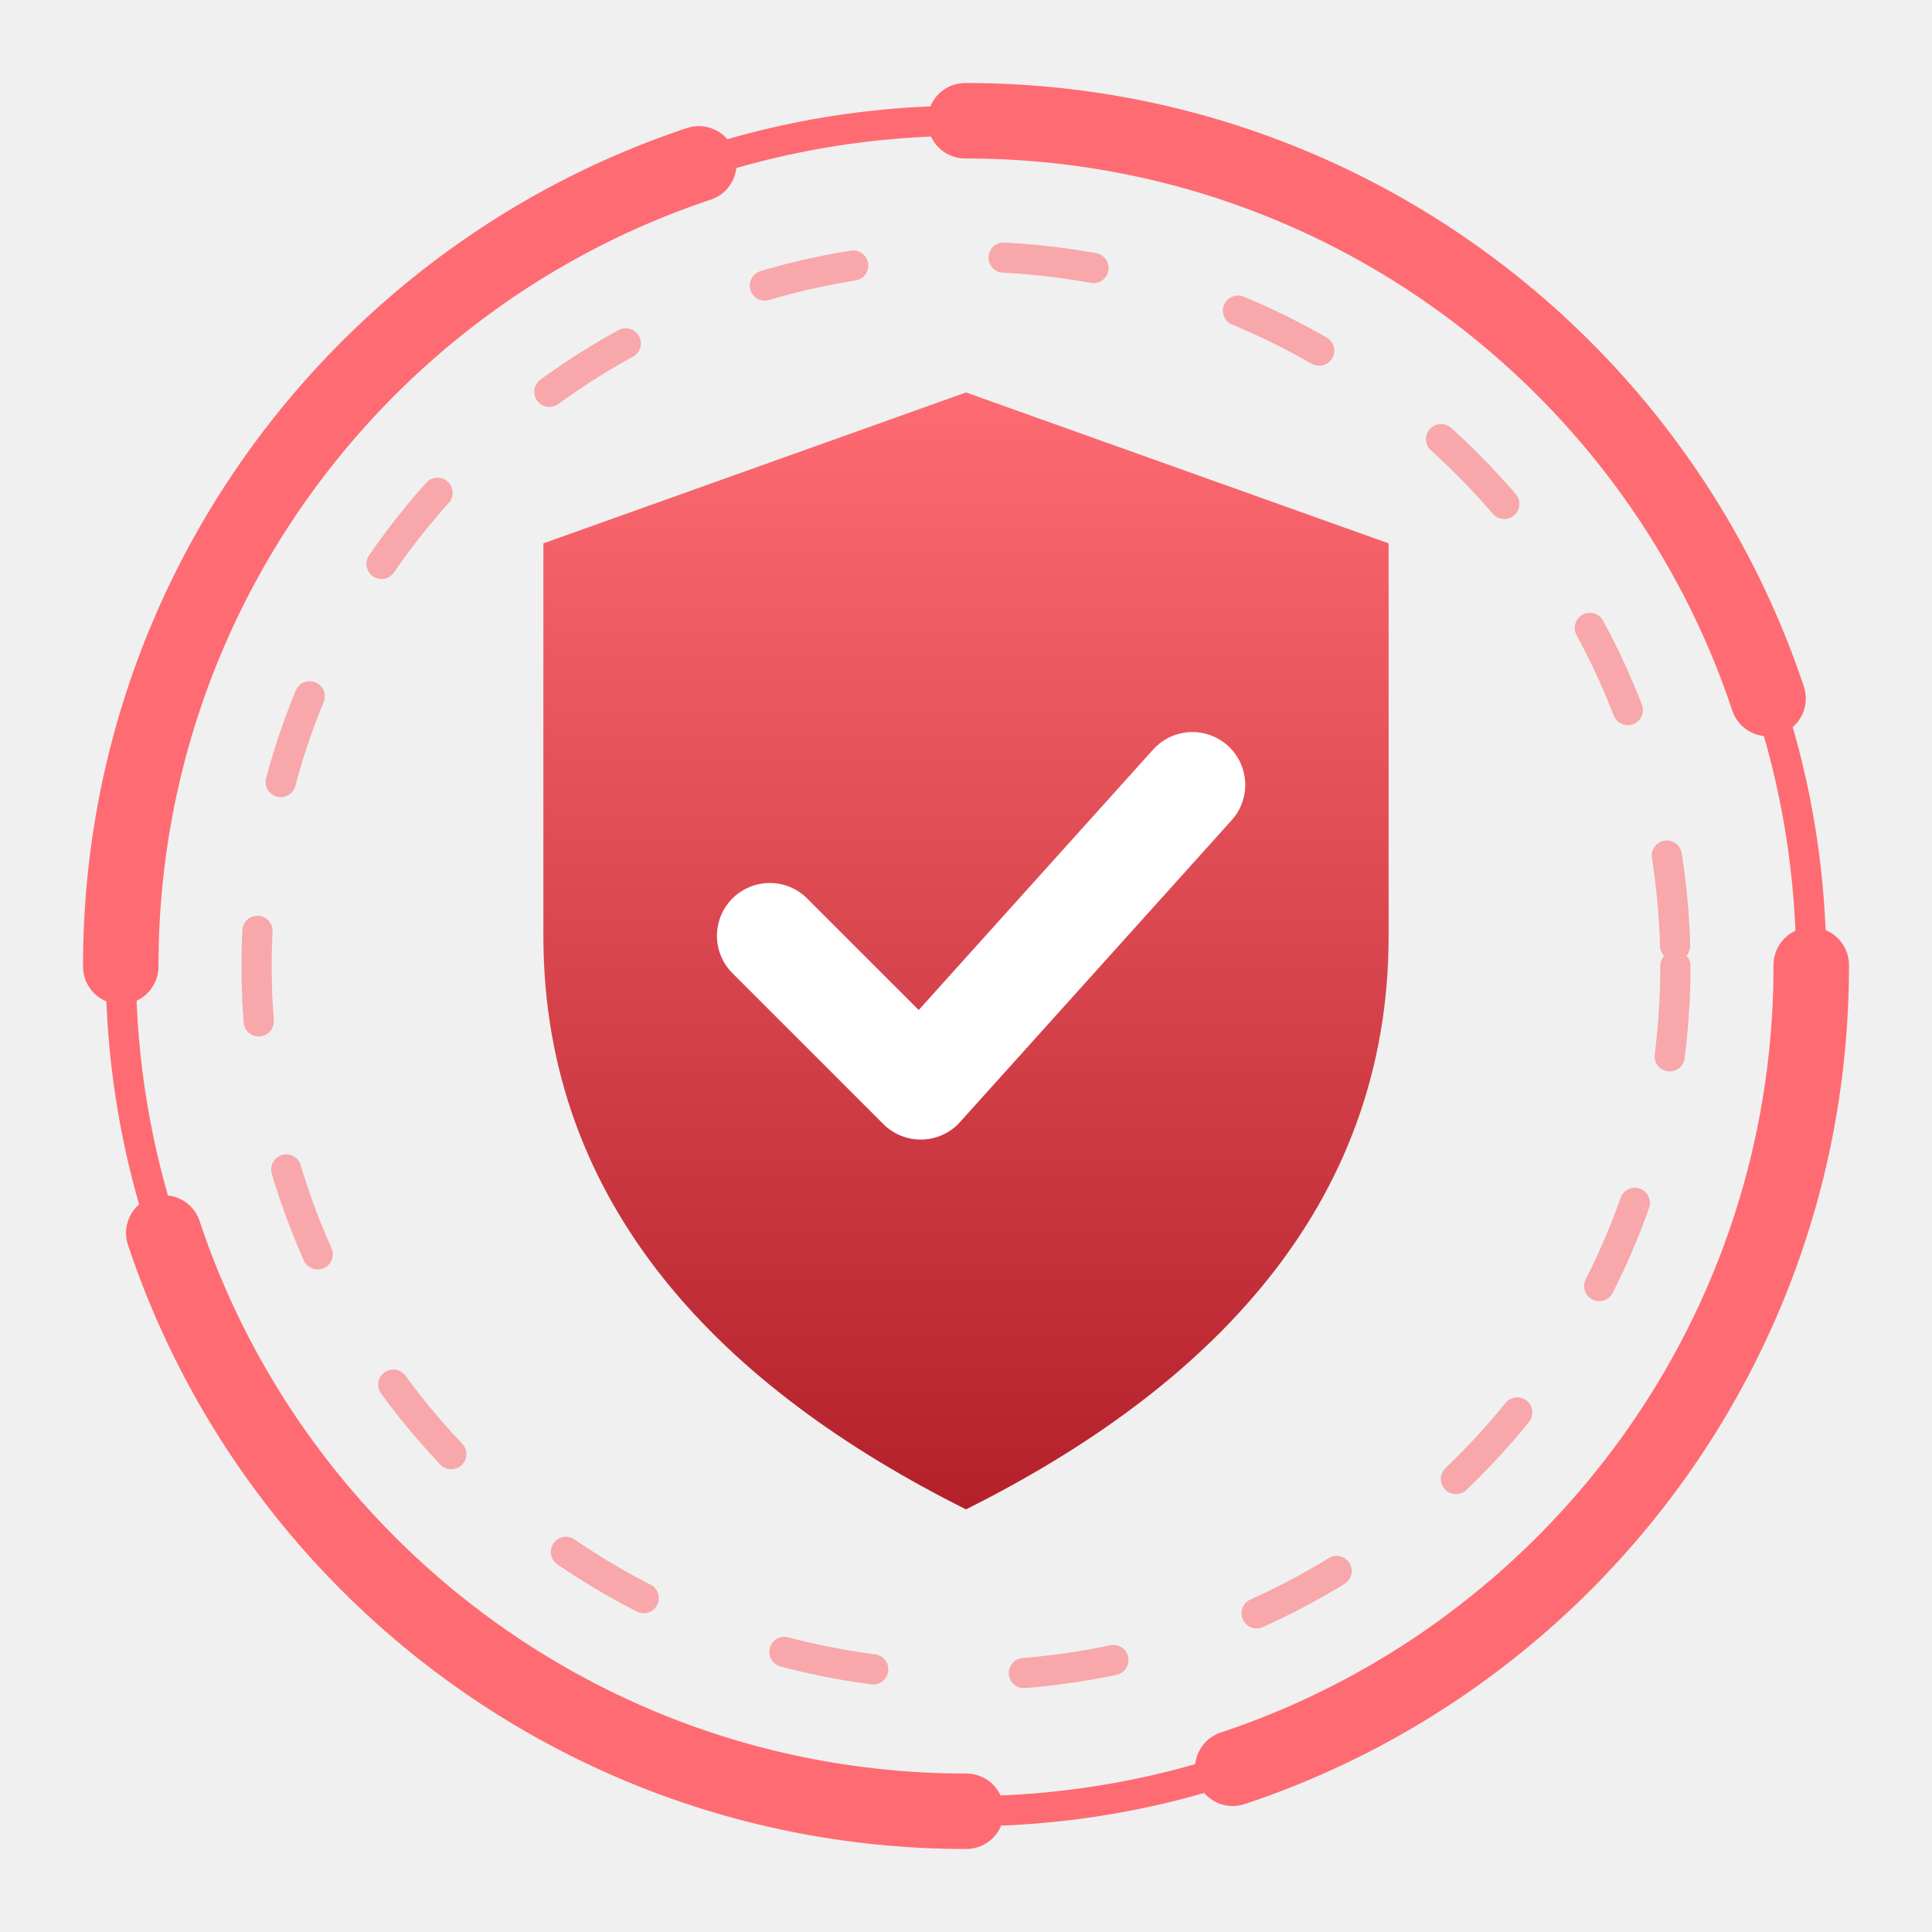
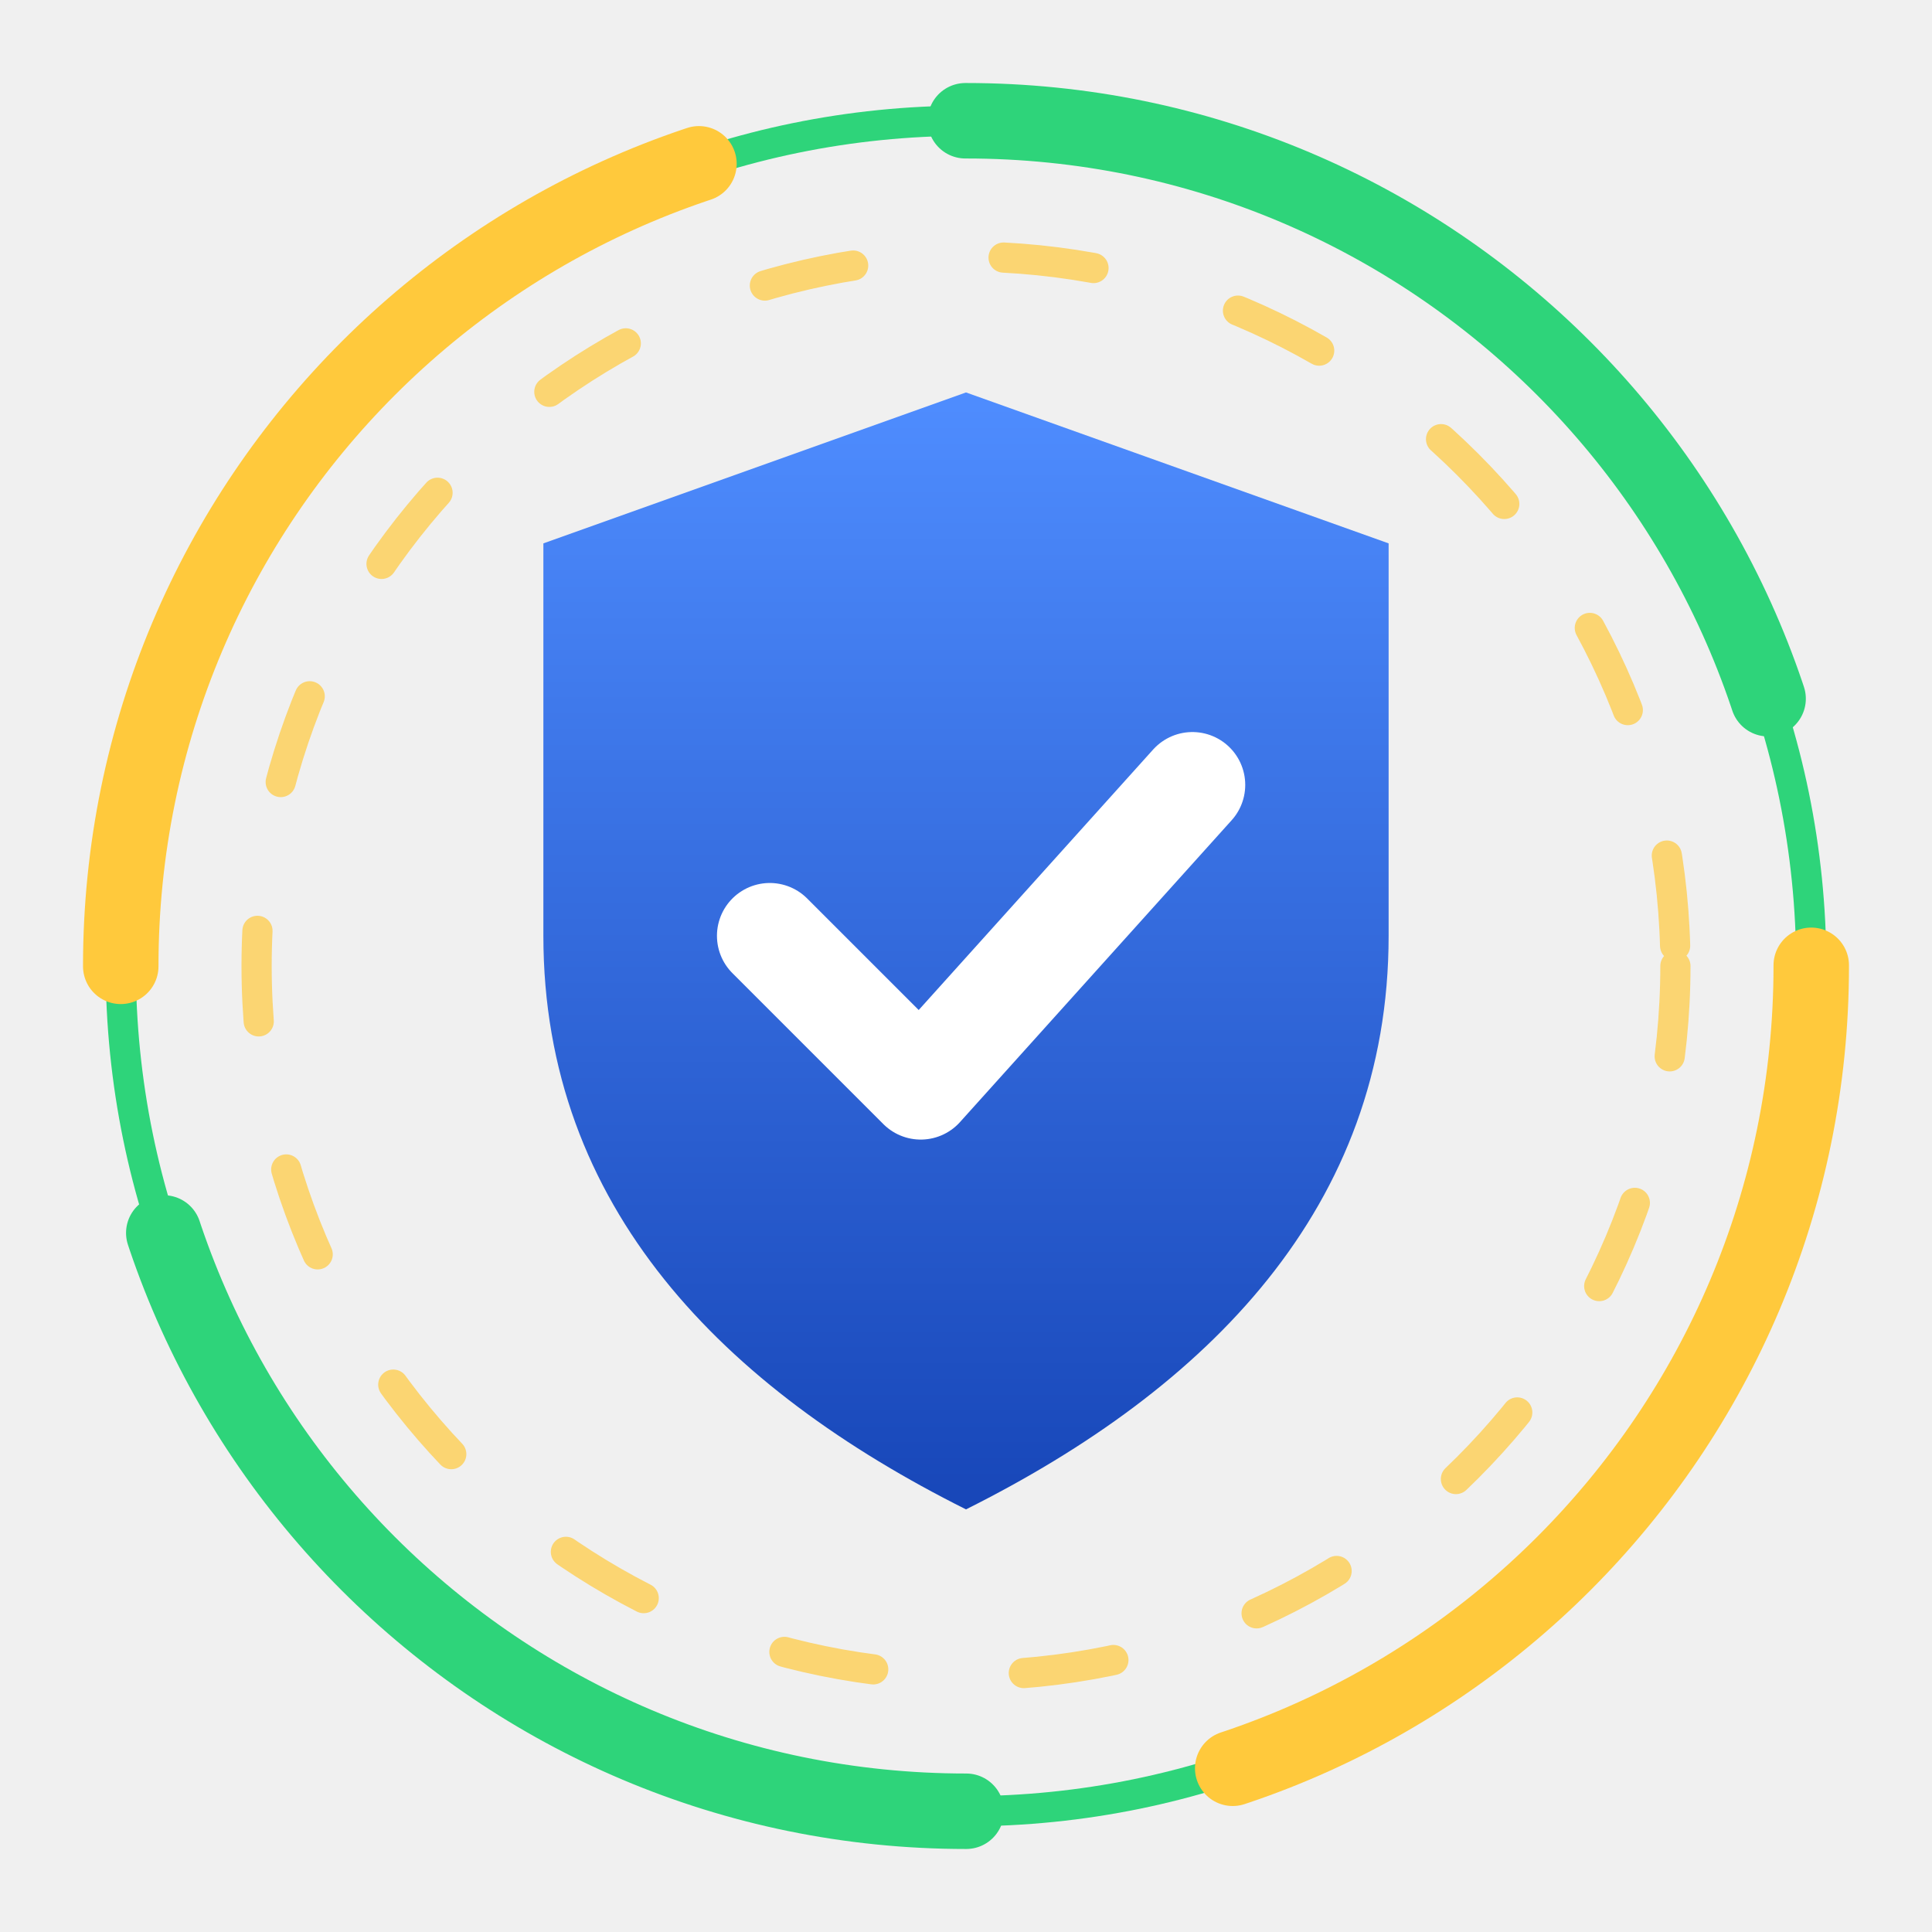
<svg xmlns="http://www.w3.org/2000/svg" viewBox="0 0 128 128" role="img" aria-label="MAD Blocker: protection on all sides">
  <defs>
    <linearGradient id="g" x1="0" y1="0" x2="0" y2="1">
-       <stop offset="0" stop-color="#ff6b72" />
-       <stop offset="1" stop-color="#b3202a" />
+       <stop offset="0" stop-color="#4f8dff" />
+       <stop offset="1" stop-color="#1746b8" />
    </linearGradient>
  </defs>
  <style>
    .pulse  { transform-origin: 64px 64px; animation: pulse 3.2s ease-out infinite; }
    .ring   { transform-origin: 64px 64px; animation: spin 14s linear infinite; }
    .inner  { transform-origin: 64px 64px; animation: spin 22s linear infinite reverse; }
    .shield { transform-origin: 64px 64px; animation: breathe 4s ease-in-out infinite; }
    @keyframes spin    { to { transform: rotate(360deg); } }
    @keyframes pulse   { 0% { transform: scale(.7); opacity: .6; } 100% { transform: scale(1.06); opacity: 0; } }
    @keyframes breathe { 50% { transform: scale(1.04); } }
    @media (prefers-reduced-motion: reduce) {
      .pulse, .ring, .inner, .shield { animation: none; }
      .pulse { opacity: 0; }
    }
  </style>
-   <circle class="pulse" cx="64" cy="64" r="56" fill="none" stroke="#ff6b72" stroke-width="2" />
-   <circle class="ring" cx="64" cy="64" r="56" fill="none" stroke="#ff6b72" stroke-width="5" stroke-linecap="round" stroke-dasharray="70 17.96" />
-   <circle class="inner" cx="64" cy="64" r="47" fill="none" stroke="#ff6b72" stroke-width="2" stroke-linecap="round" stroke-dasharray="6 10" opacity=".55" />
+   <circle class="pulse" cx="64" cy="64" r="56" fill="none" stroke="#2ed47a" stroke-width="2" />
+   <g class="ring" fill="none" stroke-width="5" stroke-linecap="round">
+     <circle cx="64" cy="64" r="56" stroke="#ffc93c" stroke-dasharray="70 281.86" stroke-dashoffset="0" />
+     <circle cx="64" cy="64" r="56" stroke="#2ed47a" stroke-dasharray="70 281.86" stroke-dashoffset="-87.96" />
+     <circle cx="64" cy="64" r="56" stroke="#ffc93c" stroke-dasharray="70 281.86" stroke-dashoffset="-175.93" />
+     <circle cx="64" cy="64" r="56" stroke="#2ed47a" stroke-dasharray="70 281.86" stroke-dashoffset="-263.89" />
+   </g>
+   <circle class="inner" cx="64" cy="64" r="47" fill="none" stroke="#ffc93c" stroke-width="2" stroke-linecap="round" stroke-dasharray="6 10" opacity=".7" />
  <g class="shield">
    <path d="M64 26 L92 36 V62 C92 80 80 92 64 100 C48 92 36 80 36 62 V36 Z" fill="url(#g)" />
    <path d="M51 62 L61 72 L79 52" fill="none" stroke="#fff" stroke-width="7" stroke-linecap="round" stroke-linejoin="round" />
  </g>
</svg>
